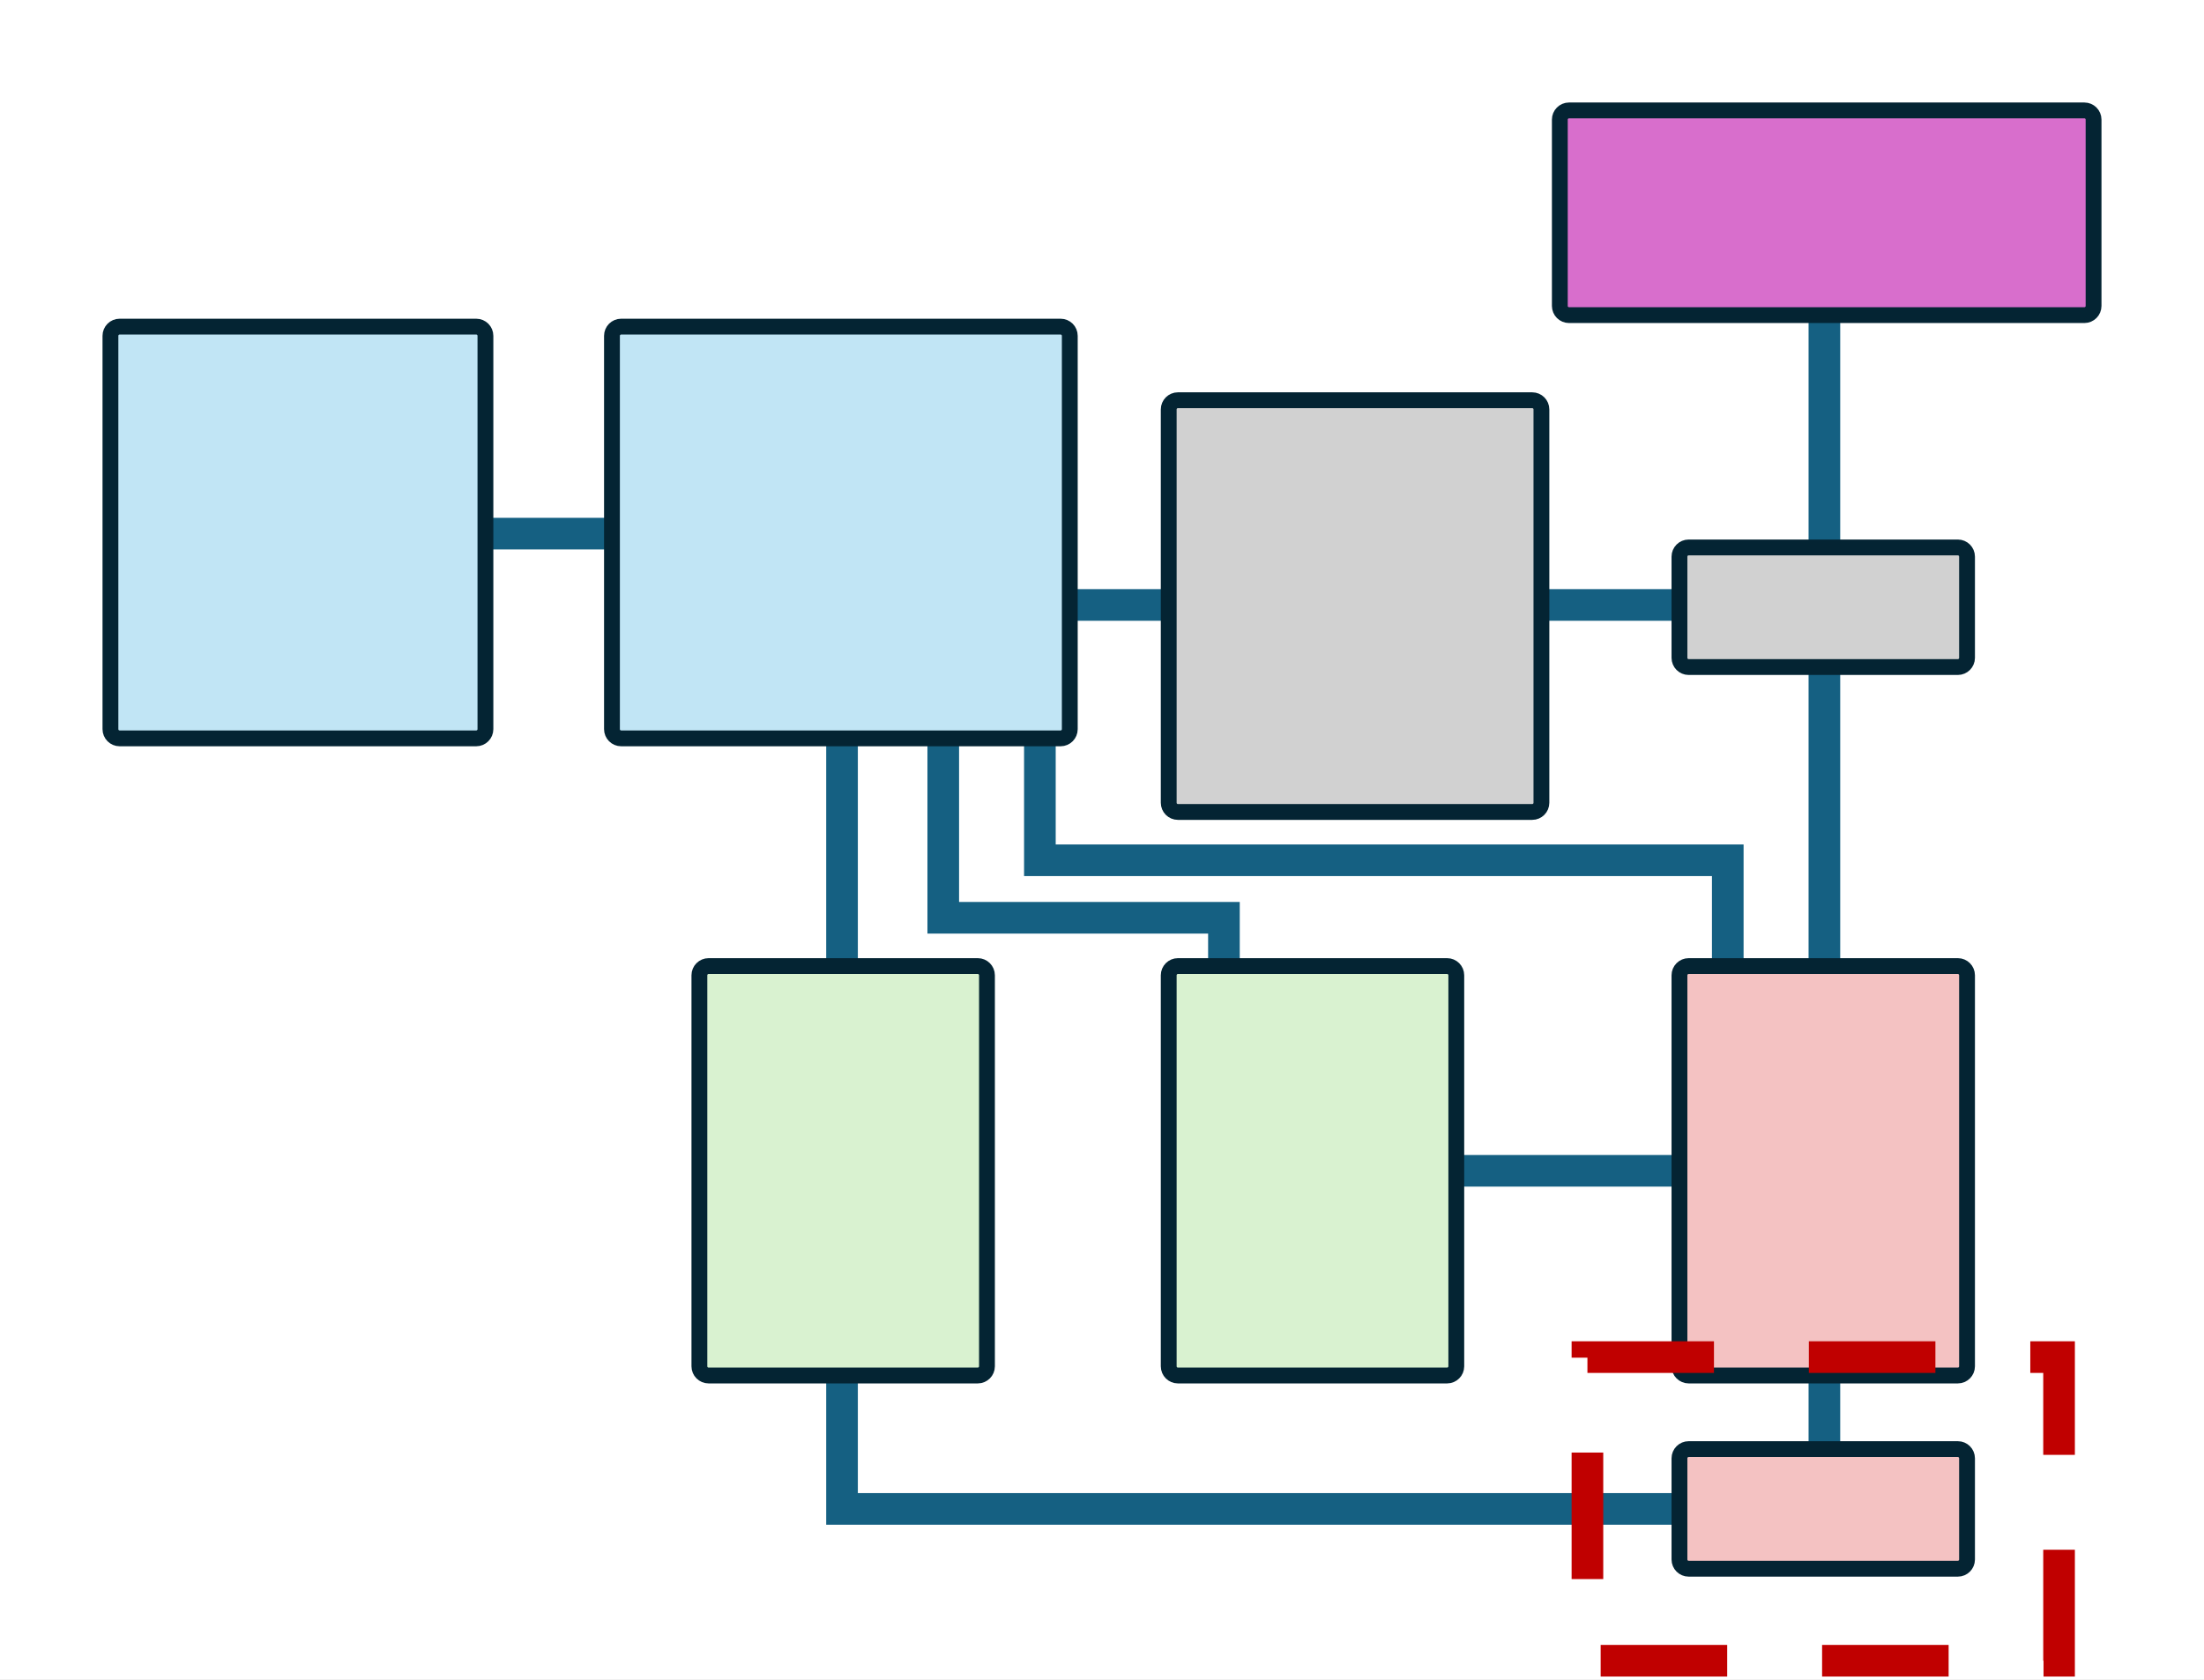
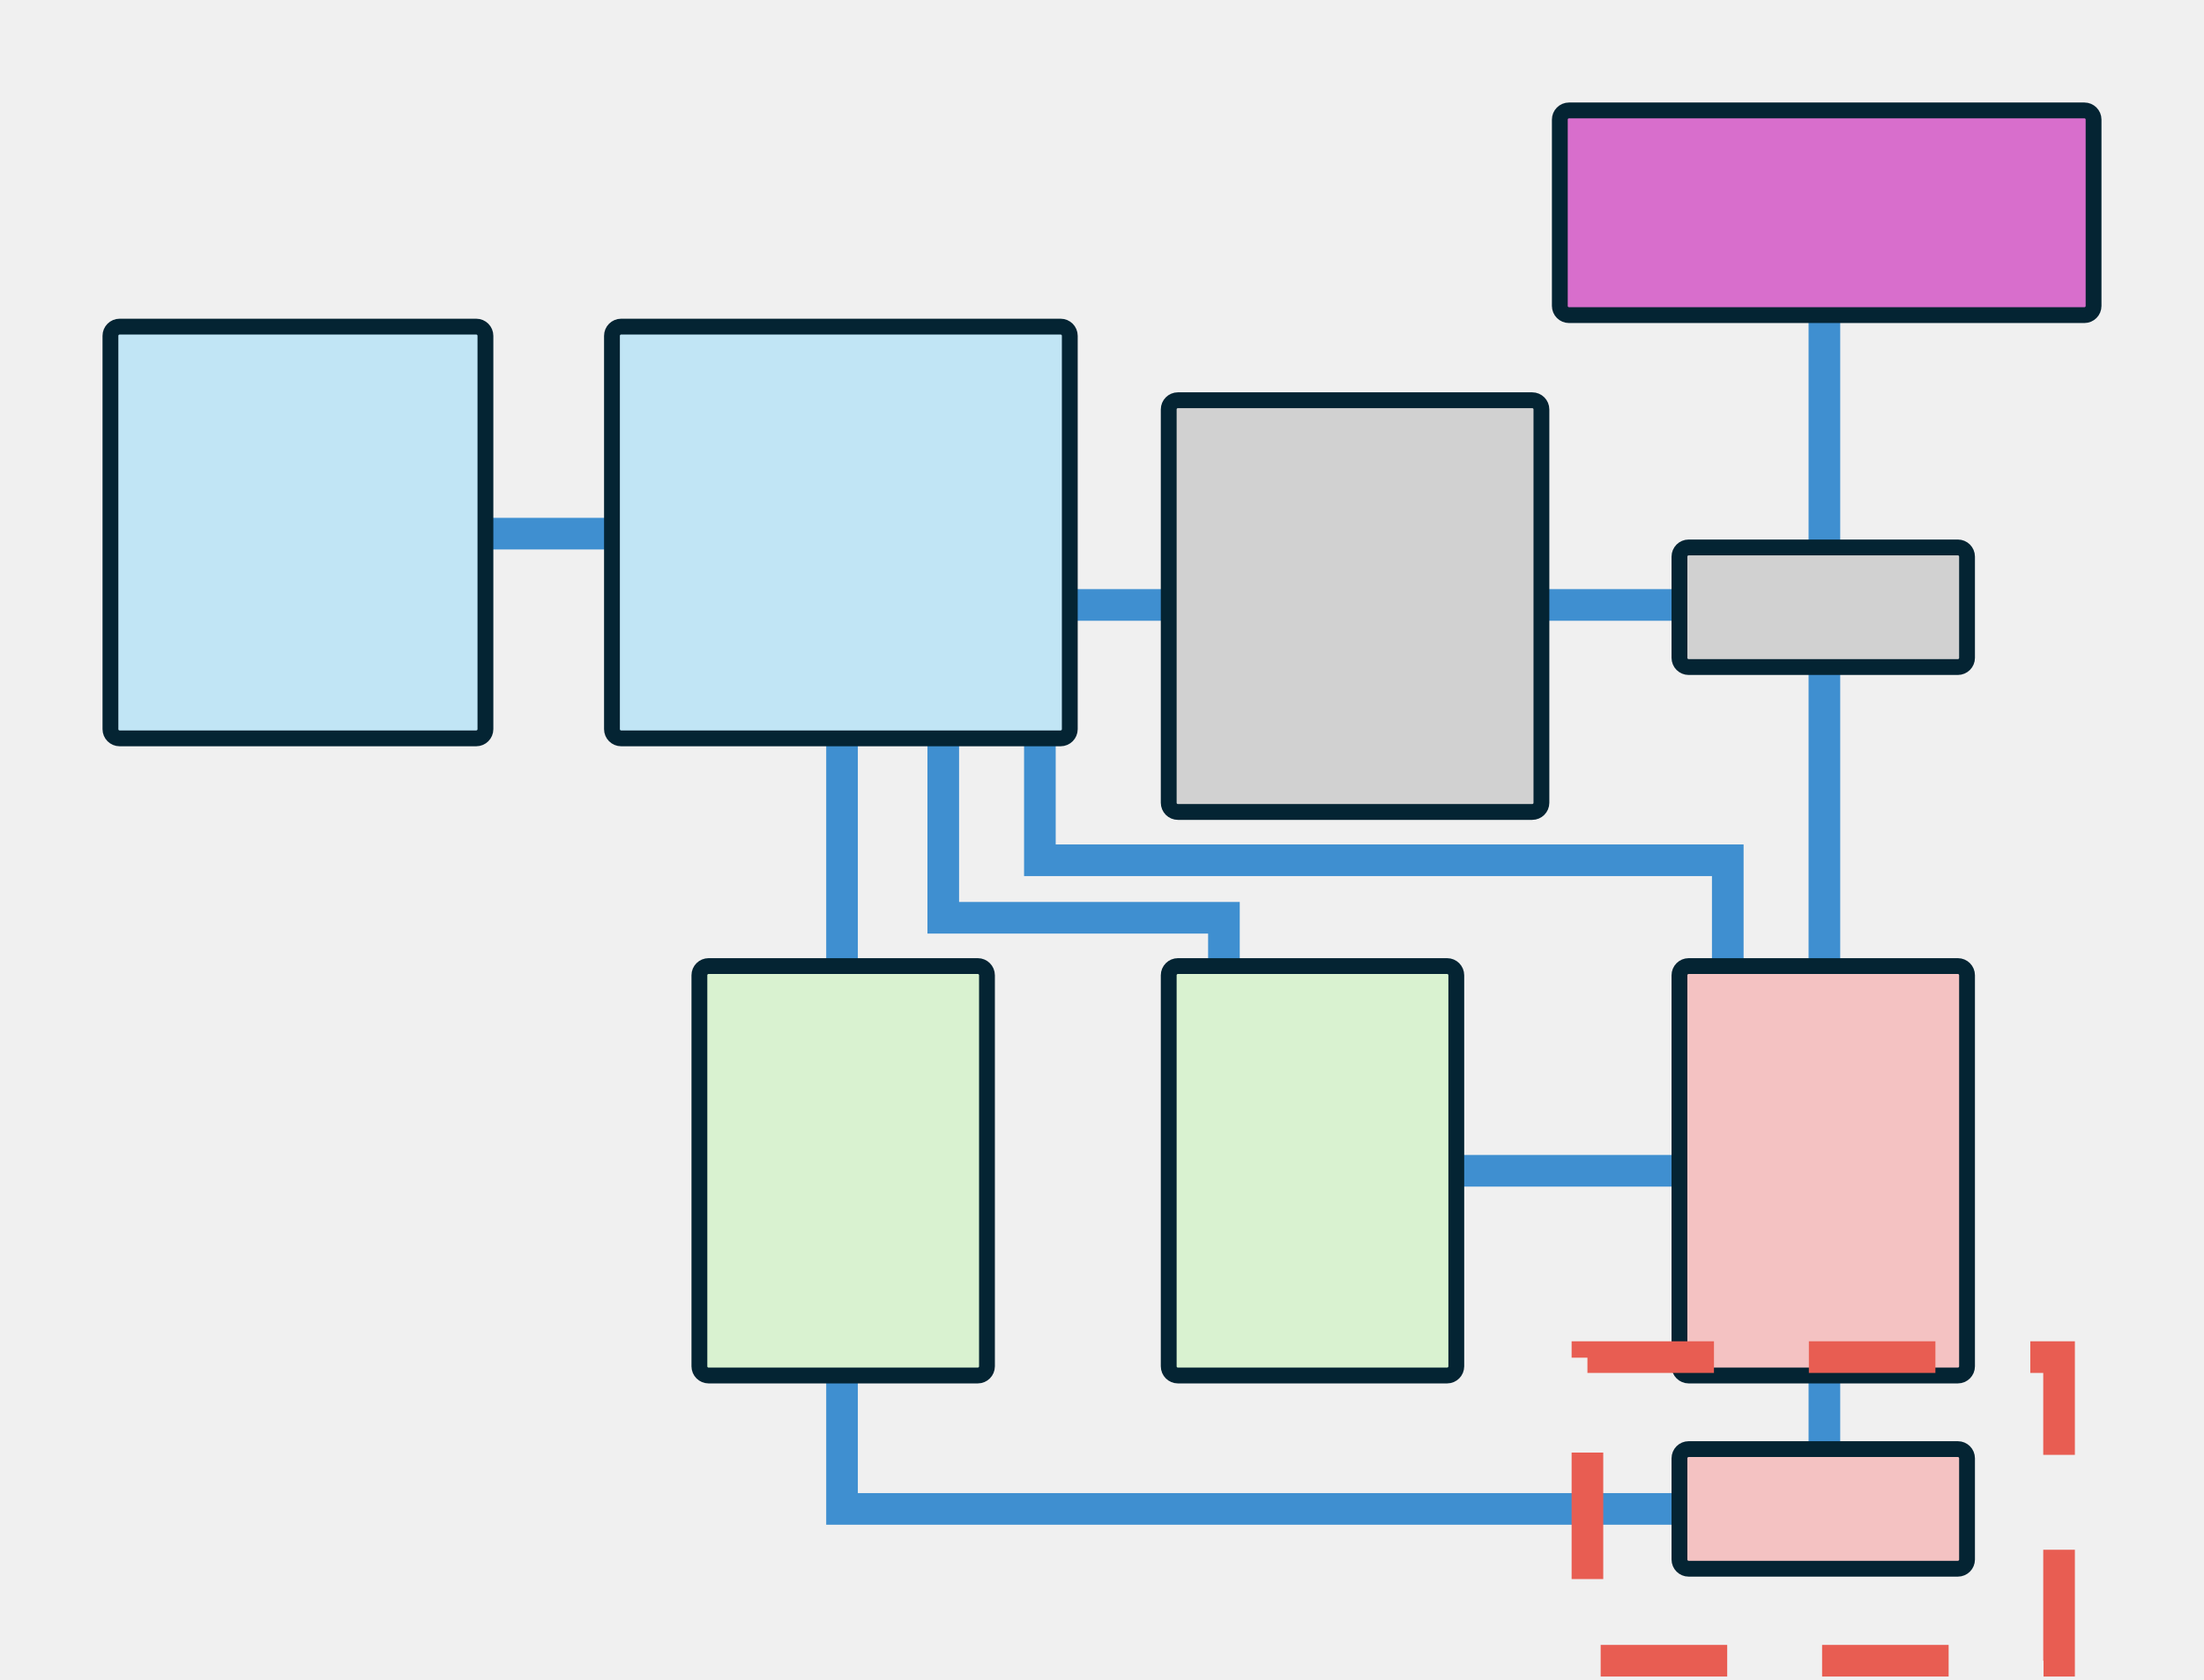
<svg xmlns="http://www.w3.org/2000/svg" version="1.1" class="td-diagram" viewBox="-48 -142 958 730" preserveAspectRatio="xMidYMid meet" role="img">
-   <rect x="-48" y="-142" width="958" height="730" fill="#FFFFFF" />
-   <path d="M163 90L218 90" fill="none" stroke="#156082" stroke-width="13.75" stroke-linecap="square" stroke-linejoin="miter" class="td-edge" data-edge="mainboard~toolhead_board" data-kind="signal" />
-   <path d="M417 121L460 121" fill="none" stroke="#156082" stroke-width="13.75" stroke-linecap="square" stroke-linejoin="miter" class="td-edge" data-edge="toolhead_board~motor" data-kind="power" />
-   <path d="M318 179L318 278" fill="none" stroke="#156082" stroke-width="13.75" stroke-linecap="square" stroke-linejoin="miter" class="td-edge" data-edge="toolhead_board~part_cooling_fan" data-kind="power" />
-   <path d="M362 179L362 257L484 257L484 278" fill="none" stroke="#156082" stroke-width="13.75" stroke-linecap="square" stroke-linejoin="miter" class="td-edge" data-edge="toolhead_board~hotend_fan" data-kind="power" />
-   <path d="M404 179L404 232L703 232L703 278" fill="none" stroke="#156082" stroke-width="13.75" stroke-linecap="square" stroke-linejoin="miter" class="td-edge" data-edge="toolhead_board~heatsink" data-kind="power" />
-   <path d="M622 121L682 121" fill="none" stroke="#156082" stroke-width="13.75" stroke-linecap="square" stroke-linejoin="miter" class="td-edge" data-edge="motor~gears" data-kind="mechanical" />
-   <path d="M745 -5L745 96" fill="none" stroke="#156082" stroke-width="13.75" stroke-linecap="square" stroke-linejoin="miter" class="td-edge" data-edge="ams~gears" data-kind="filament" />
-   <path d="M745 148L745 278" fill="none" stroke="#156082" stroke-width="13.75" stroke-linecap="square" stroke-linejoin="miter" class="td-edge" data-edge="gears~heatsink" data-kind="filament" />
-   <path d="M745 456L745 488" fill="none" stroke="#156082" stroke-width="13.75" stroke-linecap="square" stroke-linejoin="miter" class="td-edge" data-edge="heatsink~nozzle" data-kind="filament" />
-   <path d="M585 367L682 367" fill="none" stroke="#156082" stroke-width="13.75" stroke-linecap="square" stroke-linejoin="miter" class="td-edge" data-edge="hotend_fan~heatsink" data-kind="air" />
-   <path d="M318 456L318 514L682 514" fill="none" stroke="#156082" stroke-width="13.75" stroke-linecap="square" stroke-linejoin="miter" class="td-edge" data-edge="part_cooling_fan~nozzle" data-kind="air" />
+   <path d="M163 90L218 90" fill="none" stroke="#3F8FD0" stroke-width="13.75" stroke-linecap="square" stroke-linejoin="miter" class="td-edge" data-edge="mainboard~toolhead_board" data-kind="signal" />
+   <path d="M417 121L460 121" fill="none" stroke="#3F8FD0" stroke-width="13.75" stroke-linecap="square" stroke-linejoin="miter" class="td-edge" data-edge="toolhead_board~motor" data-kind="power" />
+   <path d="M318 179L318 278" fill="none" stroke="#3F8FD0" stroke-width="13.75" stroke-linecap="square" stroke-linejoin="miter" class="td-edge" data-edge="toolhead_board~part_cooling_fan" data-kind="power" />
+   <path d="M362 179L362 257L484 257L484 278" fill="none" stroke="#3F8FD0" stroke-width="13.75" stroke-linecap="square" stroke-linejoin="miter" class="td-edge" data-edge="toolhead_board~hotend_fan" data-kind="power" />
+   <path d="M404 179L404 232L703 232L703 278" fill="none" stroke="#3F8FD0" stroke-width="13.75" stroke-linecap="square" stroke-linejoin="miter" class="td-edge" data-edge="toolhead_board~heatsink" data-kind="power" />
+   <path d="M622 121L682 121" fill="none" stroke="#3F8FD0" stroke-width="13.75" stroke-linecap="square" stroke-linejoin="miter" class="td-edge" data-edge="motor~gears" data-kind="mechanical" />
+   <path d="M745 -5L745 96" fill="none" stroke="#3F8FD0" stroke-width="13.75" stroke-linecap="square" stroke-linejoin="miter" class="td-edge" data-edge="ams~gears" data-kind="filament" />
+   <path d="M745 148L745 278" fill="none" stroke="#3F8FD0" stroke-width="13.75" stroke-linecap="square" stroke-linejoin="miter" class="td-edge" data-edge="gears~heatsink" data-kind="filament" />
+   <path d="M745 456L745 488" fill="none" stroke="#3F8FD0" stroke-width="13.75" stroke-linecap="square" stroke-linejoin="miter" class="td-edge" data-edge="heatsink~nozzle" data-kind="filament" />
+   <path d="M585 367L682 367" fill="none" stroke="#3F8FD0" stroke-width="13.75" stroke-linecap="square" stroke-linejoin="miter" class="td-edge" data-edge="hotend_fan~heatsink" data-kind="air" />
+   <path d="M318 456L318 514L682 514" fill="none" stroke="#3F8FD0" stroke-width="13.75" stroke-linecap="square" stroke-linejoin="miter" class="td-edge" data-edge="part_cooling_fan~nozzle" data-kind="air" />
  <g class="td-block" data-block="ams" data-group="feed">
    <rect x="630" y="-94" width="232" height="89" rx="4" fill="#D86ECC" stroke="#042433" stroke-width="6.88" />
  </g>
  <g class="td-block" data-block="mainboard" data-group="control">
    <rect x="0" y="0" width="163" height="179" rx="4" fill="#C1E5F5" stroke="#042433" stroke-width="6.88" />
  </g>
  <g class="td-block" data-block="toolhead_board" data-group="control">
    <rect x="218" y="0" width="199" height="179" rx="4" fill="#C1E5F5" stroke="#042433" stroke-width="6.88" />
  </g>
  <g class="td-block" data-block="motor" data-group="drive">
    <rect x="460" y="32" width="162" height="179" rx="4" fill="#D1D1D1" stroke="#042433" stroke-width="6.88" />
  </g>
  <g class="td-block" data-block="gears" data-group="drive">
    <rect x="682" y="96" width="125" height="52" rx="4" fill="#D1D1D1" stroke="#042433" stroke-width="6.88" />
  </g>
  <g class="td-block" data-block="part_cooling_fan" data-group="cooling">
    <rect x="256" y="278" width="125" height="178" rx="4" fill="#D9F2D0" stroke="#042433" stroke-width="6.88" />
  </g>
  <g class="td-block" data-block="hotend_fan" data-group="cooling">
    <rect x="460" y="278" width="125" height="178" rx="4" fill="#D9F2D0" stroke="#042433" stroke-width="6.88" />
  </g>
  <g class="td-block" data-block="heatsink" data-group="hot">
    <rect x="682" y="278" width="125" height="178" rx="4" fill="#F4C2C2" stroke="#042433" stroke-width="6.88" />
  </g>
  <g class="td-block is-tool" data-block="nozzle" data-group="hot">
    <rect x="682" y="488" width="125" height="52" rx="4" fill="#F4C2C2" stroke="#042433" stroke-width="6.88" />
  </g>
-   <path class="td-boundary" d="M642 448L847 448L847 580L642 580Z" fill="none" stroke="#C00000" stroke-width="13.75" stroke-dasharray="55 41.25" stroke-linejoin="miter" />
+   <path class="td-boundary" d="M642 448L847 448L847 580L642 580Z" fill="none" stroke="#E85D52" stroke-width="13.75" stroke-dasharray="55 41.25" stroke-linejoin="miter" />
</svg>
